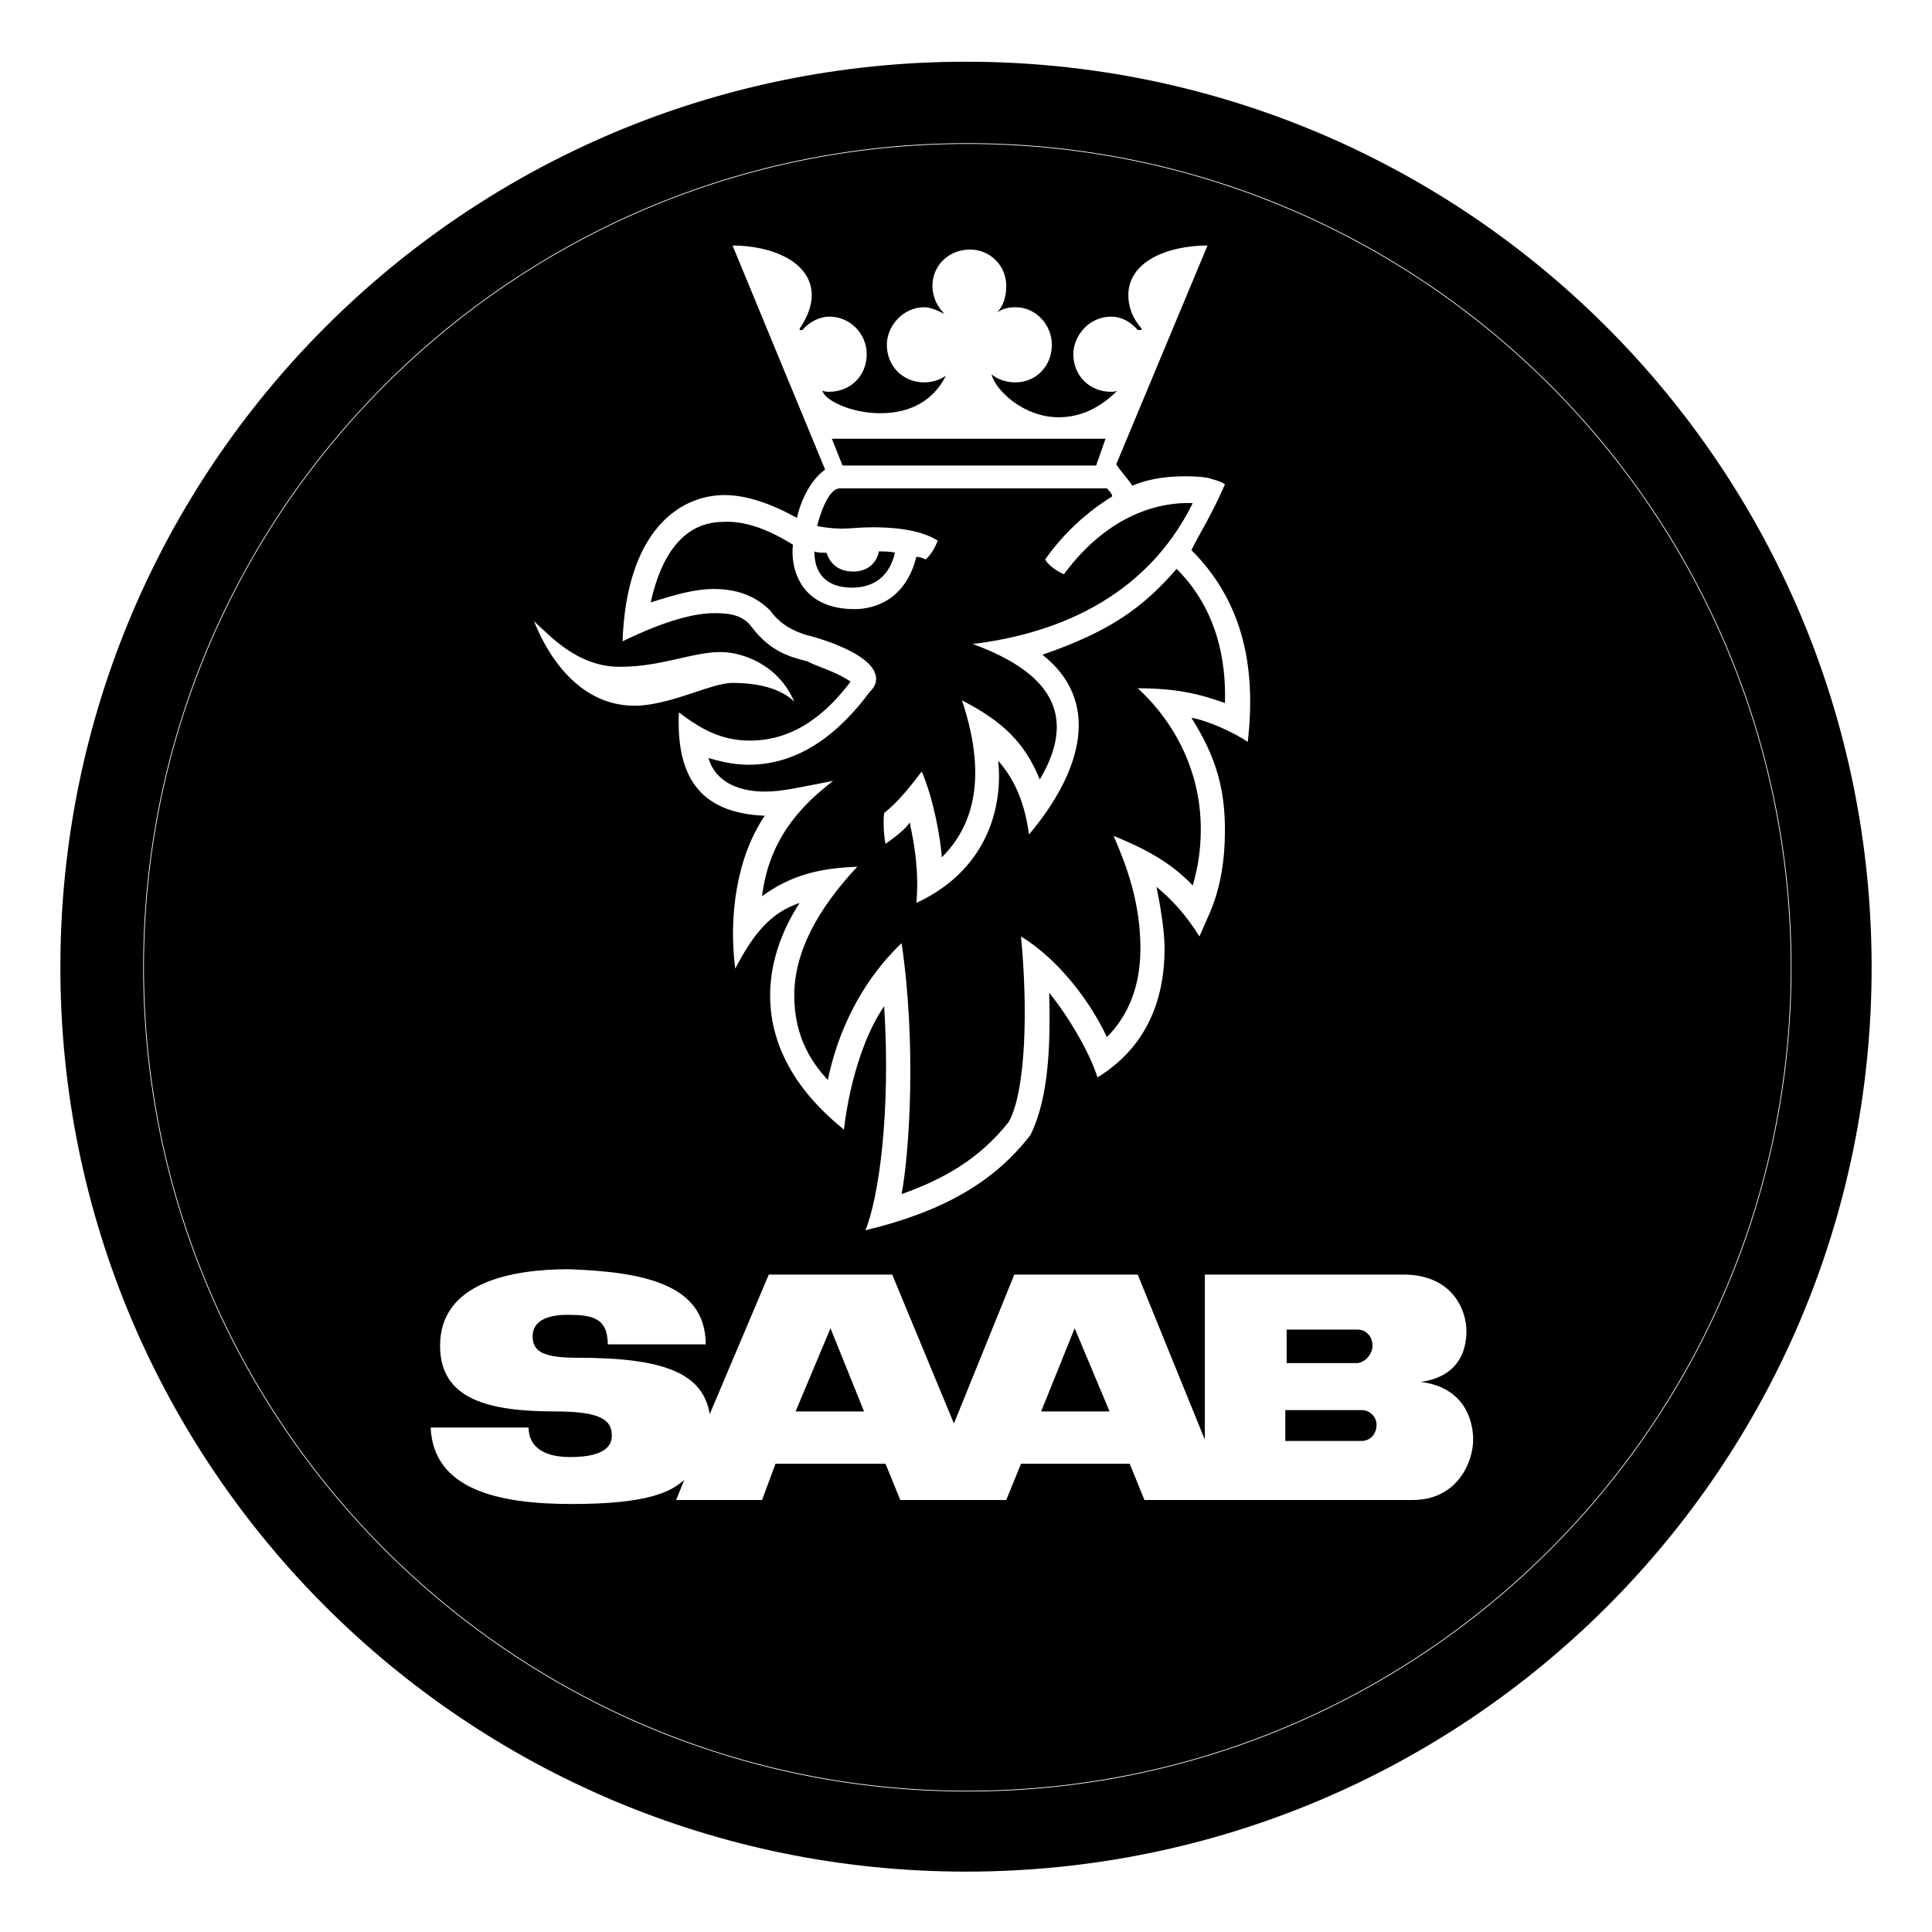
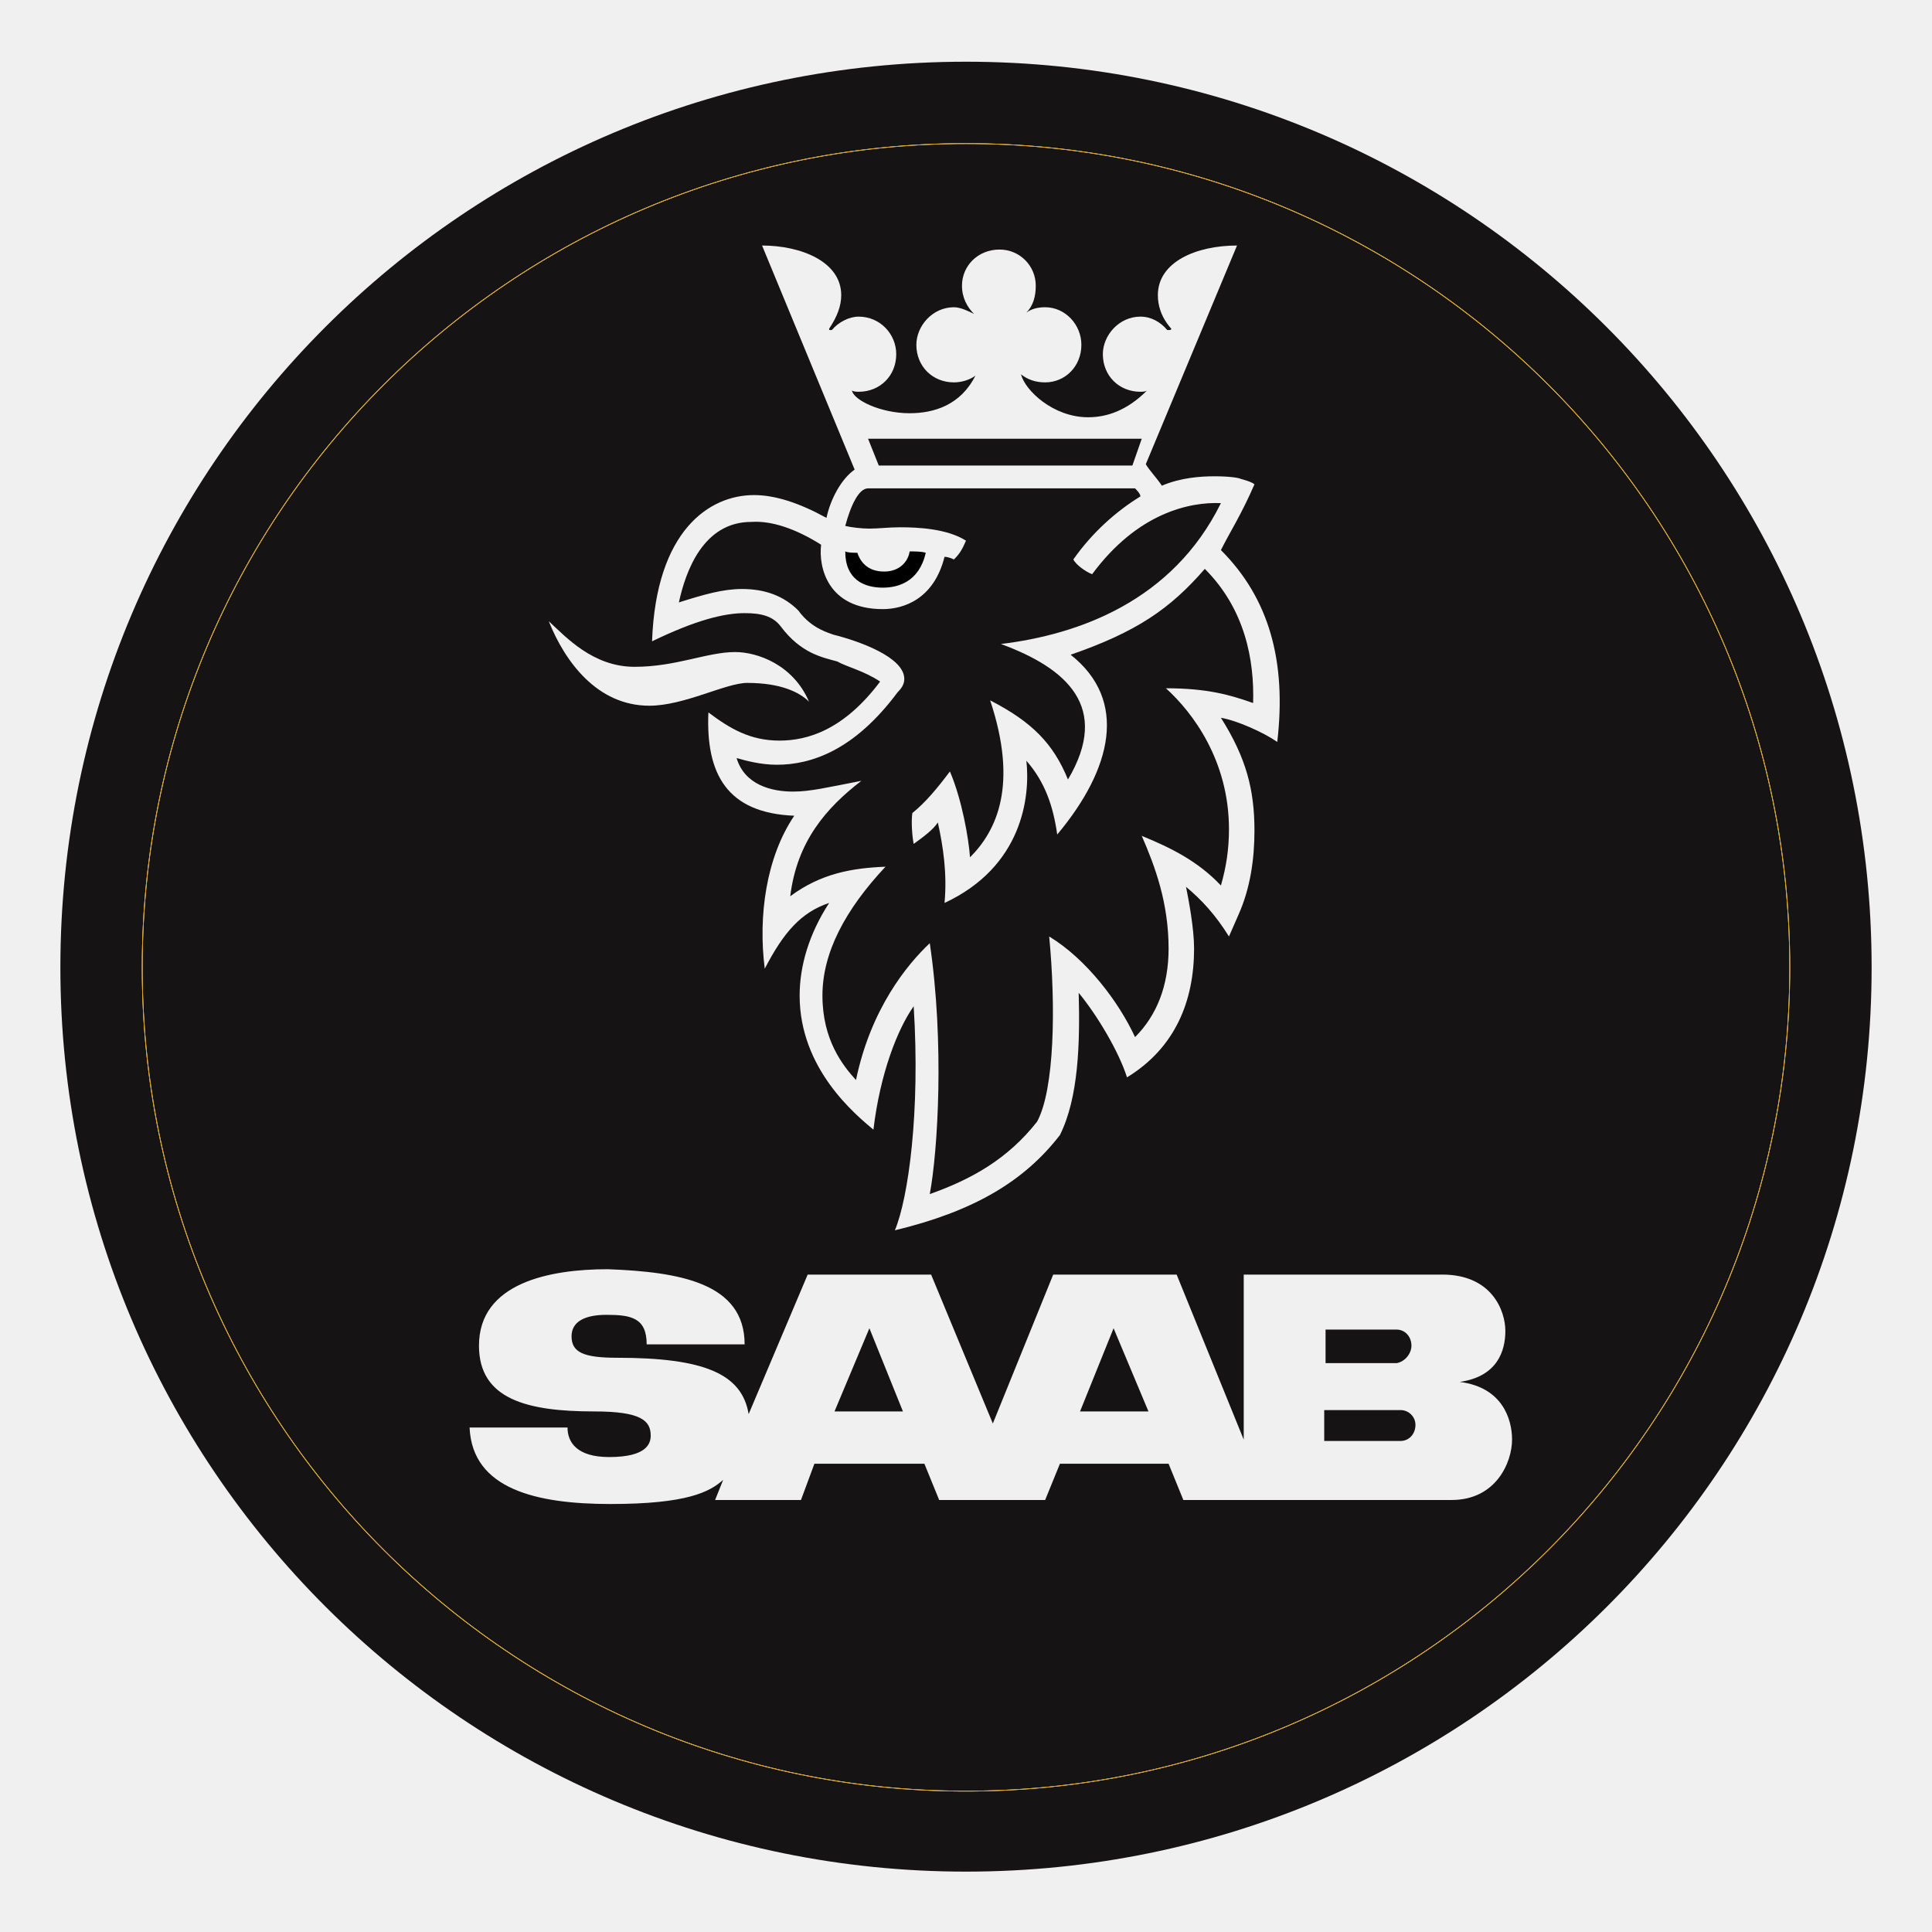
<svg xmlns="http://www.w3.org/2000/svg" version="1.1" id="Layer_1" x="0px" y="0px" viewBox="0 0 144 144" style="enable-background:new 0 0 144 144;" xml:space="preserve">
  <style type="text/css">
- 	.st0{fill:#FFFFFF;}
+ 	.st0{fill:#161314;}
	.st1{fill:none;stroke:#FFFFFF;stroke-width:5.296808e-02;stroke-miterlimit:2.613;}
+ 	.st2{fill:none;stroke:#E29F00;stroke-width:5.296808e-02;stroke-miterlimit:2.613;}
</style>
-   <path class="st0" d="M-9.1-9.1h162.3v162.3H-9.1V-9.1z" />
-   <path d="M139.5,72.1c0,37.3-30.2,67.4-67.5,67.4c-37.3,0-67.5-30.2-67.5-67.4c0-37.3,30.2-67.5,67.5-67.5  C109.3,4.6,139.5,34.8,139.5,72.1L139.5,72.1z" />
-   <path class="st1" d="M133.5,72.1c0,33.9-27.5,61.4-61.4,61.4c-33.9,0-61.4-27.5-61.4-61.4c0-33.9,27.5-61.4,61.4-61.4  C106,10.7,133.5,38.2,133.5,72.1L133.5,72.1z" />
-   <path class="st0" d="M39.8,46.3c1.2,3,3.6,6.3,7.5,6.3c2.6,0,5.7-1.7,7.3-1.7c2.5,0,3.9,0.7,4.6,1.4c-1.2-2.8-3.9-3.7-5.5-3.7  c-2.1,0-4.4,1.1-7.5,1.1S41.1,47.5,39.8,46.3L39.8,46.3z" />
-   <path class="st0" d="M61.5,35c-1,0.7-1.8,2.2-2.1,3.6c-2-1.1-3.8-1.7-5.4-1.7c-3.3,0-7.3,2.6-7.6,10.9c3.3-1.6,5.4-2.1,6.9-2.1  c1.2,0,2.1,0.2,2.7,1c1.5,2,3.1,2.3,4.2,2.6c0.7,0.4,2,0.7,3.2,1.5c-2.7,3.6-5.4,4.4-7.5,4.4c-2.2,0-3.7-0.9-5.3-2.1  c-0.2,4.6,1.4,7.5,6.4,7.7c-2.1,3.1-2.7,7.5-2.2,11.4c1.4-2.7,2.7-4.2,4.8-4.9c-1.5,2.3-2.2,4.7-2.2,6.9c0,5.5,4.2,8.9,5.5,10  c0.5-4.2,1.8-7.5,3-9.2c0.5,7.9-0.4,14.3-1.4,16.7c5.8-1.4,9.6-3.6,12.3-7.1c1.4-2.8,1.5-6.9,1.4-10.6c1.4,1.7,3,4.4,3.6,6.3  c3.6-2.2,5-5.7,5-9.6c0-1.5-0.4-3.6-0.6-4.6c1.2,1,2.2,2.1,3.2,3.7l0.7-1.6c0.9-2,1.2-4.2,1.2-6.3c0-3-0.6-5.4-2.5-8.4  c1.2,0.2,3.2,1.1,4.2,1.8c0.7-6-0.6-10.7-4.2-14.3c0.7-1.4,1.5-2.6,2.5-4.9c-0.2-0.2-1-0.4-1-0.4c-0.2-0.1-0.9-0.2-2-0.2  c-1,0-2.5,0.1-3.9,0.7c-0.4-0.6-0.9-1.1-1.2-1.6L90,18.3c-3,0-5.9,1.2-5.9,3.7c0,0.7,0.2,1.6,1,2.5c0,0.1-0.1,0.1-0.2,0.1h-0.1  c-0.5-0.6-1.2-1-2-1c-1.6,0-2.8,1.4-2.8,2.8c0,1.6,1.2,2.8,2.8,2.8c0.1,0,0.4,0,0.5-0.1c-1.5,1.5-3,2-4.4,2c-2.6,0-4.7-2-5-3.2  c0.5,0.4,1.1,0.6,1.8,0.6c1.5,0,2.7-1.2,2.7-2.8c0-1.5-1.2-2.8-2.7-2.8c-0.5,0-1,0.1-1.4,0.4c0.5-0.5,0.7-1.2,0.7-2  c0-1.5-1.2-2.7-2.7-2.7c-1.6,0-2.8,1.2-2.8,2.7c0,0.9,0.4,1.6,0.9,2.1c-0.4-0.2-1-0.5-1.5-0.5c-1.6,0-2.8,1.4-2.8,2.8  c0,1.6,1.2,2.8,2.8,2.8c0.6,0,1.2-0.2,1.6-0.5c-1.1,2.2-3.1,2.8-4.9,2.8c-2.2,0-4.2-1-4.3-1.7c0.1,0.1,0.4,0.1,0.5,0.1  c1.6,0,2.8-1.2,2.8-2.8c0-1.5-1.2-2.8-2.8-2.8c-0.7,0-1.5,0.4-2,1h-0.1c-0.1,0-0.1,0-0.1-0.1c0.6-0.9,0.9-1.7,0.9-2.5  c0-2.5-3-3.7-5.9-3.7L61.5,35L61.5,35z" />
-   <path d="M65.5,41.1c0.4,0,0.9,0,1.2,0.1c-0.5,2.2-2.1,2.6-3.2,2.6c-1.4,0-2.8-0.6-2.8-2.7c0.2,0.1,0.6,0.1,0.9,0.1  c0.2,0.6,0.7,1.4,2,1.4C64.8,42.6,65.4,41.8,65.5,41.1L65.5,41.1z" />
-   <path d="M59.1,40.6c-0.2,1.7,0.5,4.8,4.6,4.8c1.5,0,3.8-0.7,4.6-3.9c0.2,0,0.5,0.1,0.7,0.2c0.4-0.4,0.6-0.7,0.9-1.4  c-1.4-0.9-3.6-1-4.9-1c-0.9,0-1.6,0.1-2.3,0.1c-0.6,0-1.4-0.1-1.8-0.2c0.4-1.5,1-2.8,1.7-2.8h19.9c0.1,0.1,0.4,0.4,0.4,0.6  c-1.8,1.1-3.6,2.7-5,4.7c0.2,0.4,0.9,0.9,1.4,1.1c3.4-4.6,7.3-5.4,9.6-5.3c-3.6,7.3-10.6,9.8-16.4,10.5c4.9,1.8,8.2,4.7,5,10.1  c-1.1-2.7-2.7-4.3-5.8-5.9c2.1,6.3,0.5,9.7-1.5,11.7c-0.1-1.4-0.6-4.3-1.5-6.4c-0.9,1.2-1.8,2.3-2.8,3.1c-0.1,0.7,0,1.8,0.1,2.3  c0.7-0.5,1.5-1.1,1.8-1.6c0.4,1.8,0.7,3.8,0.5,6c5.8-2.7,6.4-7.9,6.1-10.6c1.4,1.6,2,3.4,2.3,5.5c4.1-4.9,5.3-10,1-13.4  c4.9-1.7,7.4-3.4,10-6.4c3,3,3.7,6.8,3.6,10c-1.7-0.6-3.4-1.1-6.5-1.1c2,1.8,4.7,5.4,4.7,10.5c0,1.5-0.2,2.8-0.6,4.2  c-1.7-1.8-3.7-2.8-5.9-3.7c1,2.3,2,5,2,8.4c0,2.8-0.9,5-2.5,6.6c-1.2-2.6-3.6-5.8-6.4-7.5c0.5,5.2,0.4,11.4-0.9,13.8  c-2.2,2.8-4.9,4.3-8,5.4c0.6-3.2,1.1-11.3,0-18.7c-1.7,1.6-4.4,4.9-5.5,10.2c-1-1.1-2.5-3-2.5-6.3c0-3.2,1.7-6.4,4.7-9.6  c-2.5,0.1-4.8,0.5-7.1,2.2c0.5-4.1,2.7-6.6,5.3-8.6C59.5,58.7,58.3,59,57,59c-1.6,0-3.6-0.5-4.2-2.5c0.7,0.2,1.8,0.5,3,0.5  c2.6,0,5.8-1.1,9-5.4c0.4-0.4,0.5-0.7,0.5-1c0-1.6-3.3-2.8-5.3-3.3c-0.2-0.1-1.6-0.4-2.6-1.8c-1.1-1.1-2.5-1.6-4.2-1.6  c-1.4,0-2.8,0.4-4.7,1c0.5-2.3,1.8-6,5.4-6C55.4,38.8,57.2,39.4,59.1,40.6L59.1,40.6z" />
-   <path class="st0" d="M52.6,100.2h-7.3c0-2-1.2-2.2-3-2.2c-1.6,0-2.6,0.5-2.6,1.6c0,1.2,0.9,1.6,3.4,1.6c6.5,0,9.3,1.2,9.8,4.2  L57.3,95h9.2l4.6,11.1L75.6,95h9.2l5,12.3V95h14.8c3.7,0,4.7,2.7,4.7,4.2c0,1.5-0.6,3.4-3.4,3.8c3.2,0.4,3.9,2.8,3.9,4.3  c0,1.7-1.2,4.5-4.5,4.5H85.3l-1.1-2.7h-8.1l-1.1,2.7h-7.9l-1.1-2.7h-8.2l-1,2.7h-6.4l0.6-1.5c-1,0.9-2.7,1.8-8.4,1.8  c-5.5,0-10.3-1.1-10.5-5.7h7.3c0,1.1,0.7,2.2,3.1,2.2c2.8,0,3.1-1,3.1-1.6c0-1.1-0.7-1.8-4.2-1.8c-5,0-8.6-0.9-8.6-4.9  c0-4.7,5.3-5.7,9.6-5.7C47.7,94.8,52.6,95.6,52.6,100.2z M82.7,105.2l-2.6-6.2l-2.5,6.2H82.7z M64.4,105.2l-2.5-6.2l-2.6,6.2H64.4z   M102.3,100.3c0-0.7-0.5-1.2-1.1-1.2h-5.3v2.5h5.3C101.8,101.5,102.3,100.9,102.3,100.3z M101.5,107.4c0.6,0,1.1-0.5,1.1-1.2  c0-0.6-0.5-1.1-1.1-1.1c0,0,0,0,0,0h-5.7v2.3H101.5z" />
-   <path d="M81.7,34.7H62.8l-0.8-2h20.4L81.7,34.7L81.7,34.7z" />
+   <g>
+     <polygon class="st0" points="80.5,105.2 85.6,105.2 83,99  " />
+     <path class="st0" d="M105.2,100.3c0-0.7-0.5-1.2-1.1-1.2h-5.3v2.5h5.3C104.7,101.5,105.2,100.9,105.2,100.3z" />
+     <path class="st0" d="M72,4.6C34.7,4.6,4.5,34.8,4.5,72.1c0,37.2,30.2,67.4,67.5,67.4c37.3,0,67.5-30.1,67.5-67.4S109.3,4.6,72,4.6z    M56.2,36.9c1.6,0,3.4,0.6,5.4,1.7c0.3-1.4,1.1-2.9,2.1-3.6l-6.9-16.7c2.9,0,5.9,1.2,5.9,3.7c0,0.8-0.3,1.6-0.9,2.5   c0,0.1,0,0.1,0.1,0.1H62c0.5-0.6,1.3-1,2-1c1.6,0,2.8,1.3,2.8,2.8c0,1.6-1.2,2.8-2.8,2.8c-0.1,0-0.4,0-0.5-0.1   c0.1,0.7,2.1,1.7,4.3,1.7c1.8,0,3.8-0.6,4.9-2.8c-0.4,0.3-1,0.5-1.6,0.5c-1.6,0-2.8-1.2-2.8-2.8c0-1.4,1.2-2.8,2.8-2.8   c0.5,0,1.1,0.3,1.5,0.5c-0.5-0.5-0.9-1.2-0.9-2.1c0-1.5,1.2-2.7,2.8-2.7c1.5,0,2.7,1.2,2.7,2.7c0,0.8-0.2,1.5-0.7,2   c0.4-0.3,0.9-0.4,1.4-0.4c1.5,0,2.7,1.3,2.7,2.8c0,1.6-1.2,2.8-2.7,2.8c-0.7,0-1.3-0.2-1.8-0.6c0.3,1.2,2.4,3.2,5,3.2   c1.4,0,2.9-0.5,4.4-2c-0.1,0.1-0.4,0.1-0.5,0.1c-1.6,0-2.8-1.2-2.8-2.8c0-1.4,1.2-2.8,2.8-2.8c0.8,0,1.5,0.4,2,1h0.1   c0.1,0,0.2,0,0.2-0.1c-0.8-0.9-1-1.8-1-2.5c0-2.5,2.9-3.7,5.9-3.7l-6.8,16.3c0.3,0.5,0.8,1,1.2,1.6c1.4-0.6,2.9-0.7,3.9-0.7   c1.1,0,1.8,0.1,2,0.2c0,0,0.8,0.2,1,0.4c-1,2.3-1.8,3.5-2.5,4.9c3.6,3.6,4.9,8.3,4.2,14.3c-1-0.7-3-1.6-4.2-1.8   c1.9,3,2.5,5.4,2.5,8.4c0,2.1-0.3,4.3-1.2,6.3l-0.7,1.6c-1-1.6-2-2.7-3.2-3.7c0.2,1,0.6,3.1,0.6,4.6c0,3.9-1.4,7.4-5,9.6   c-0.6-1.9-2.2-4.6-3.6-6.3c0.1,3.7,0,7.8-1.4,10.6c-2.7,3.5-6.5,5.7-12.3,7.1c1-2.4,1.9-8.8,1.4-16.7c-1.2,1.7-2.5,5-3,9.2   c-1.3-1.1-5.5-4.5-5.5-10c0-2.2,0.7-4.6,2.2-6.9c-2.1,0.7-3.4,2.2-4.8,4.9c-0.5-3.9,0.1-8.3,2.2-11.4c-5-0.2-6.6-3.1-6.4-7.7   c1.6,1.2,3.1,2.1,5.3,2.1c2.1,0,4.8-0.8,7.5-4.4c-1.2-0.8-2.5-1.1-3.2-1.5c-1.1-0.3-2.7-0.6-4.2-2.6c-0.6-0.8-1.5-1-2.7-1   c-1.5,0-3.6,0.5-6.9,2.1C48.9,39.5,52.9,36.9,56.2,36.9z M47.3,49.7c3.1,0,5.4-1.1,7.5-1.1c1.6,0,4.3,0.9,5.5,3.7   c-0.7-0.7-2.1-1.4-4.6-1.4c-1.6,0-4.7,1.7-7.3,1.7c-3.9,0-6.3-3.3-7.5-6.3C42.2,47.5,44.2,49.7,47.3,49.7z M108.2,111.8h-20   l-1.1-2.7H79l-1.1,2.7H70l-1.1-2.7h-8.2l-1,2.7h-6.4l0.6-1.5c-1,0.9-2.7,1.8-8.4,1.8c-5.5,0-10.3-1.1-10.5-5.7h7.3   c0,1.1,0.7,2.2,3.1,2.2c2.8,0,3.1-1,3.1-1.6c0-1.1-0.7-1.8-4.2-1.8c-5,0-8.6-0.9-8.6-4.9c0-4.7,5.3-5.7,9.6-5.7   c5.3,0.2,10.2,1,10.2,5.6h-7.3c0-2-1.2-2.2-3-2.2c-1.6,0-2.6,0.5-2.6,1.6c0,1.2,0.9,1.6,3.4,1.6c6.5,0,9.3,1.2,9.8,4.2L60.2,95h9.2   l4.6,11.1L78.5,95h9.2l5,12.3V95h14.8c3.7,0,4.7,2.7,4.7,4.2s-0.6,3.4-3.4,3.8c3.2,0.4,3.9,2.8,3.9,4.3   C112.7,109,111.5,111.8,108.2,111.8z" />
+     <polygon class="st0" points="62.2,105.2 67.3,105.2 64.8,99  " />
+     <path class="st0" d="M104.4,105.1h-5.7v2.3h5.7c0.6,0,1.1-0.5,1.1-1.2C105.5,105.6,105,105.1,104.4,105.1z" />
+   </g>
+   <path class="st1" d="M133.4,72.1c0,33.9-27.5,61.4-61.4,61.4S10.6,106,10.6,72.1S38.1,10.7,72,10.7  C105.9,10.7,133.4,38.2,133.4,72.1L133.4,72.1z" />
+   <path class="st2" d="M133.4,72.1c0,33.9-27.5,61.4-61.4,61.4S10.6,106,10.6,72.1S38.1,10.7,72,10.7  C105.9,10.7,133.4,38.2,133.4,72.1L133.4,72.1z" />
+   <path d="M67.8,41.1c0.4,0,0.9,0,1.2,0.1c-0.5,2.2-2.1,2.6-3.2,2.6c-1.4,0-2.8-0.6-2.8-2.7c0.2,0.1,0.6,0.1,0.9,0.1  c0.2,0.6,0.7,1.4,2,1.4C67.1,42.6,67.7,41.8,67.8,41.1L67.8,41.1z" />
+   <path class="st0" d="M61.2,40.6c-0.2,1.7,0.5,4.8,4.6,4.8c1.5,0,3.8-0.7,4.6-3.9c0.2,0,0.5,0.1,0.7,0.2c0.4-0.4,0.6-0.7,0.9-1.4  c-1.4-0.9-3.6-1-4.9-1c-0.9,0-1.6,0.1-2.3,0.1c-0.6,0-1.4-0.1-1.8-0.2c0.4-1.5,1-2.8,1.7-2.8h19.9c0.1,0.1,0.4,0.4,0.4,0.6  c-1.8,1.1-3.6,2.7-5,4.7c0.2,0.4,0.9,0.9,1.4,1.1c3.4-4.6,7.3-5.4,9.6-5.3c-3.6,7.3-10.6,9.8-16.4,10.5c4.9,1.8,8.2,4.7,5,10.1  c-1.1-2.7-2.7-4.3-5.8-5.9c2.1,6.3,0.5,9.7-1.5,11.7c-0.1-1.4-0.6-4.3-1.5-6.4c-0.9,1.2-1.8,2.3-2.8,3.1c-0.1,0.7,0,1.8,0.1,2.3  c0.7-0.5,1.5-1.1,1.8-1.6c0.4,1.8,0.7,3.8,0.5,6c5.8-2.7,6.4-7.9,6.1-10.6c1.4,1.6,2,3.4,2.3,5.5c4.1-4.9,5.3-10,1-13.4  c4.9-1.7,7.4-3.4,10-6.4c3,3,3.7,6.8,3.6,10c-1.7-0.6-3.4-1.1-6.5-1.1c2,1.8,4.7,5.4,4.7,10.5c0,1.5-0.2,2.8-0.6,4.2  c-1.7-1.8-3.7-2.8-5.9-3.7c1,2.3,2,5,2,8.4c0,2.8-0.9,5-2.5,6.6c-1.2-2.6-3.6-5.8-6.4-7.5c0.5,5.2,0.4,11.4-0.9,13.8  c-2.2,2.8-4.9,4.3-8,5.4c0.6-3.2,1.1-11.3,0-18.7c-1.7,1.6-4.4,4.9-5.5,10.2c-1-1.1-2.5-3-2.5-6.3c0-3.2,1.7-6.4,4.7-9.6  c-2.5,0.1-4.8,0.5-7.1,2.2c0.5-4.1,2.7-6.6,5.3-8.6c-2.6,0.5-3.8,0.8-5.1,0.8c-1.6,0-3.6-0.5-4.2-2.5c0.7,0.2,1.8,0.5,3,0.5  c2.6,0,5.8-1.1,9-5.4c0.4-0.4,0.5-0.7,0.5-1c0-1.6-3.3-2.8-5.3-3.3c-0.2-0.1-1.6-0.4-2.6-1.8c-1.1-1.1-2.5-1.6-4.2-1.6  c-1.4,0-2.8,0.4-4.7,1c0.5-2.3,1.8-6,5.4-6C57.5,38.8,59.3,39.4,61.2,40.6L61.2,40.6z" />
+   <path class="st0" d="M84.4,34.7H65.5l-0.8-2h20.4L84.4,34.7L84.4,34.7z" />
</svg>
